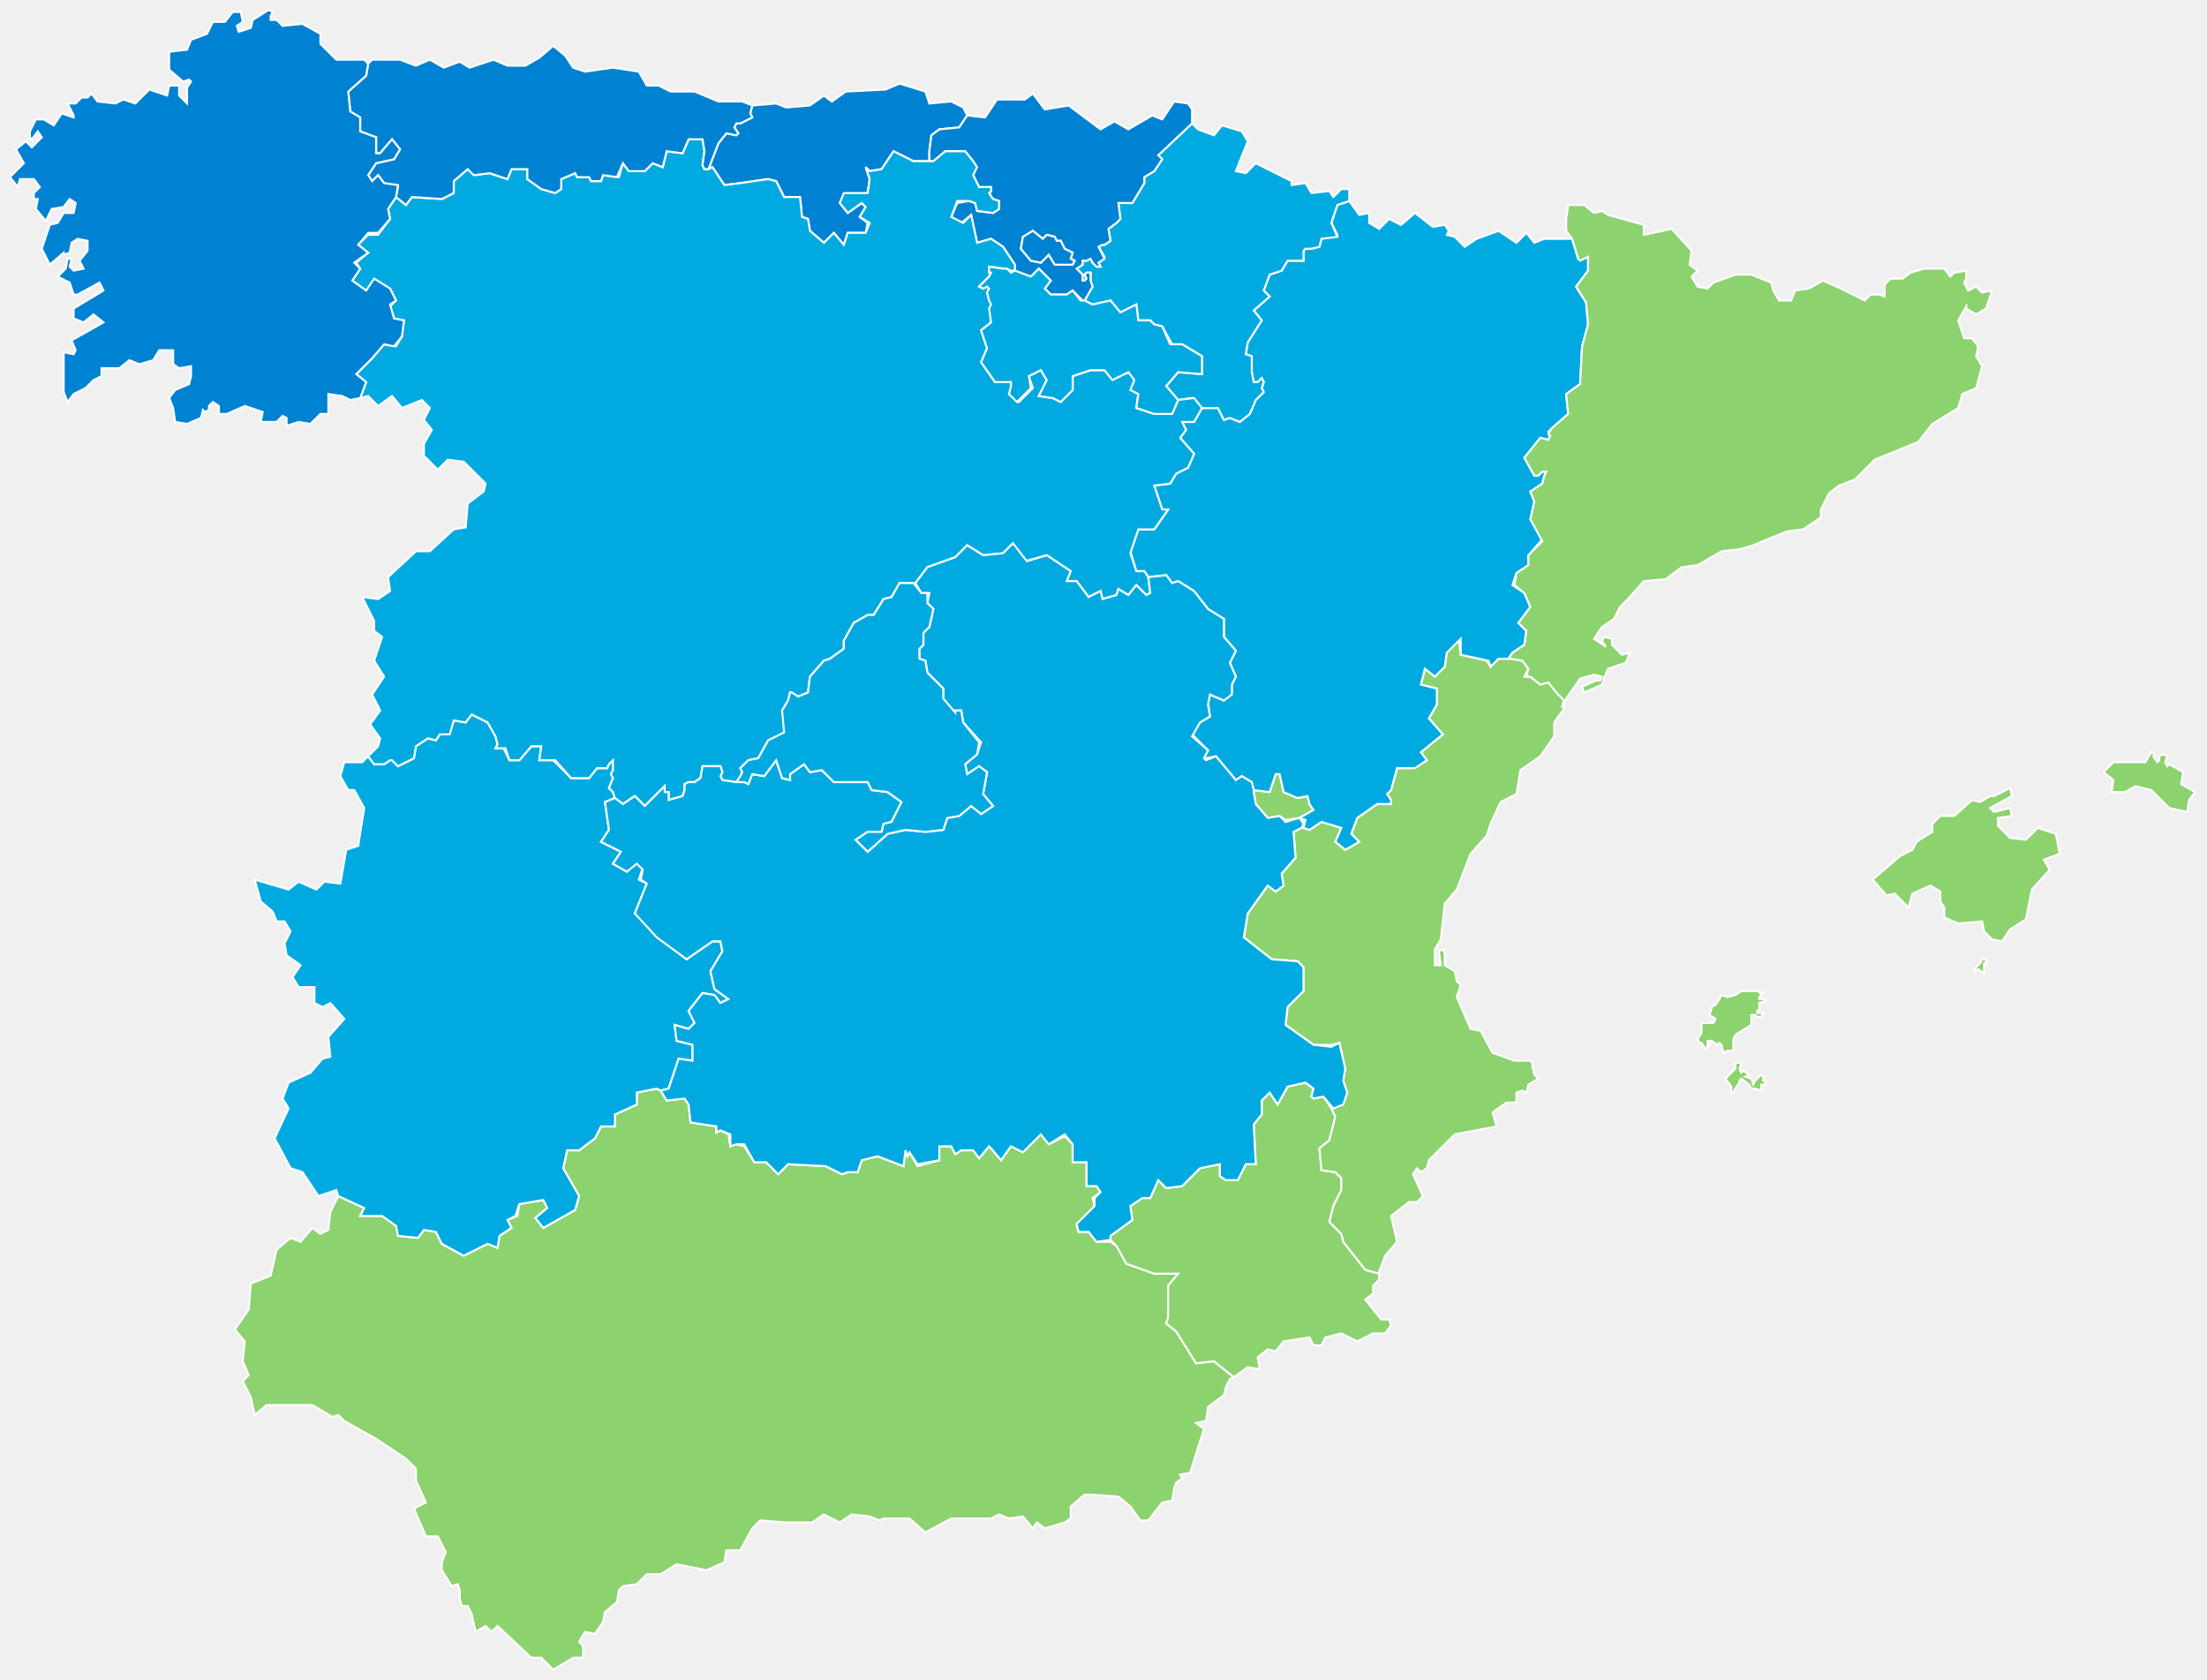
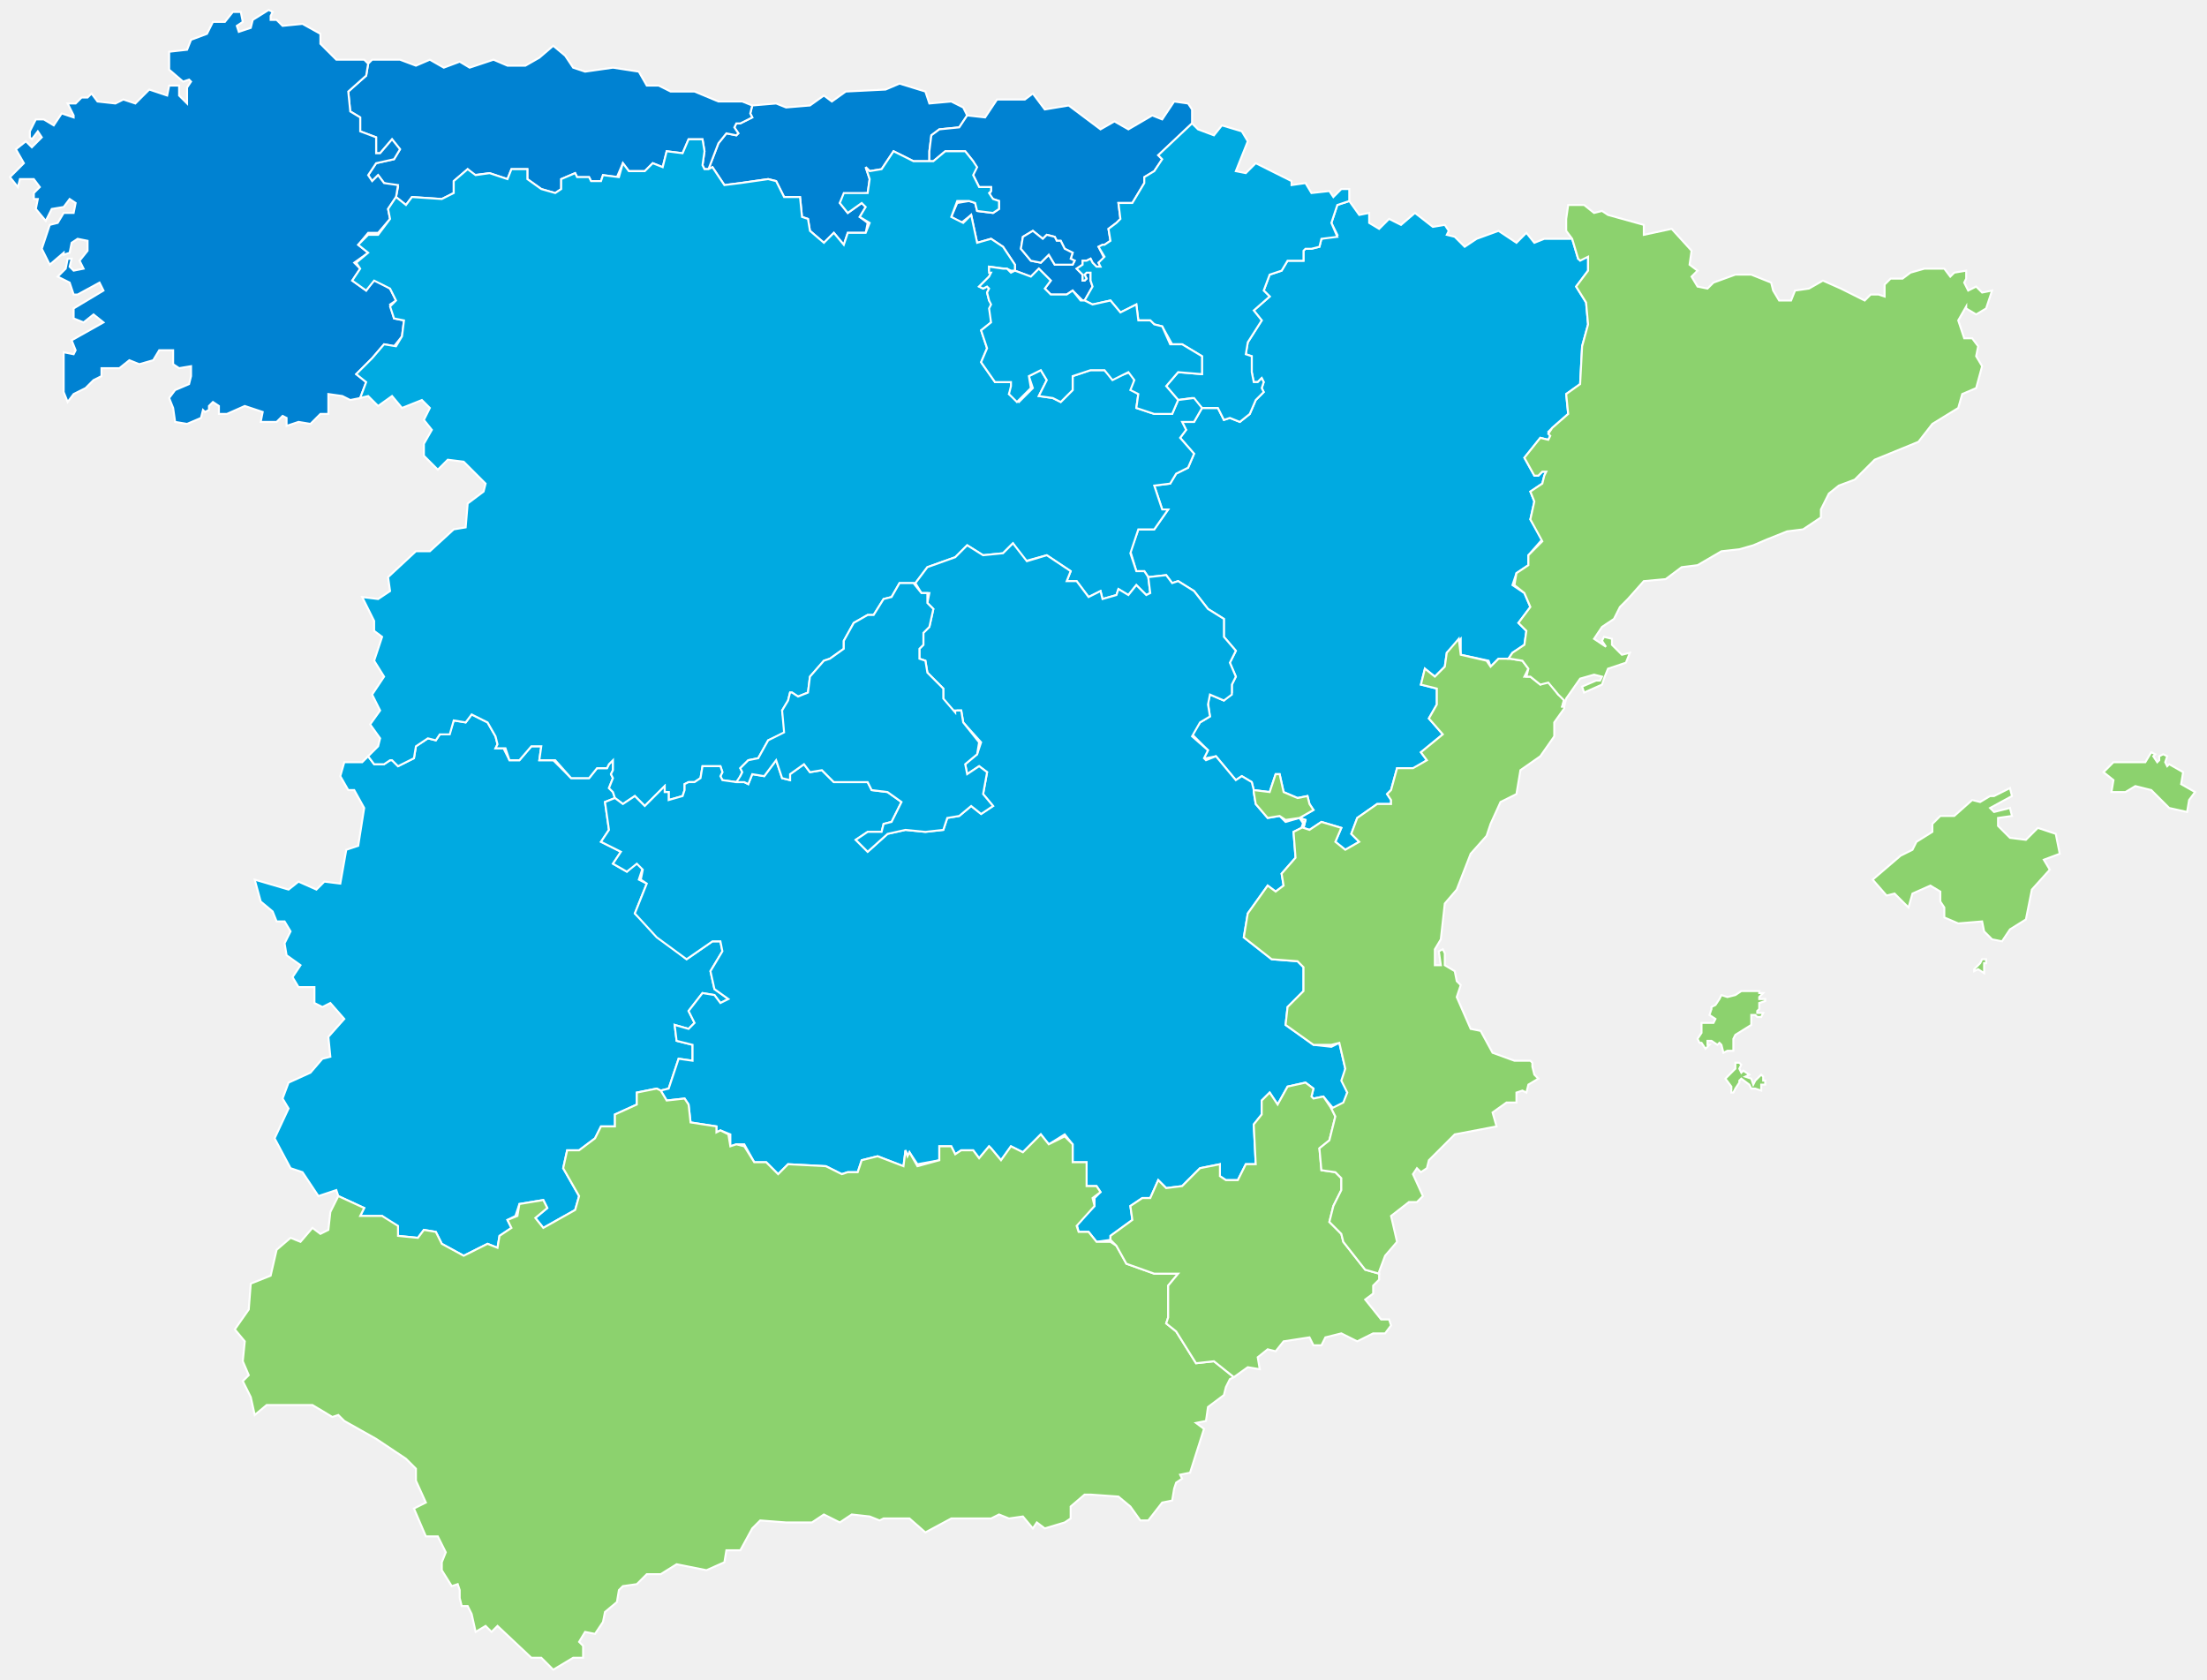
<svg xmlns="http://www.w3.org/2000/svg" viewBox="0 0 1109 844">
-   <path fill="#8cd26e" stroke="#fff" d="m620 692-2 1-2 4-1 4-8 6-1 7-5 1 4 3-7 22-5 1 1 2-3 2-1 3-1 6-5 1-7 9h-4l-5-7-6-5-14-1h-3l-7 6v6l-3 2-10 3-4-3-2 3-5-6-7 1-5-2-4 2h-20l-13 7-8-7h-13l-2 1-5-2-9-1-6 4-8-4-6 4h-13l-13-1-4 4-6 11h-7l-1 6-9 4-15-3-8 5h-7l-5 5-7 1-2 2-1 6-6 5-1 5-4 6-5-1-3 5 2 2v6h-5l-10 6-6-6h-5l-17-16-3 3-3-3-5 3-2-9-2-4h-3l-1-4v-4l-1-3-3 1-5-8v-4l2-5-4-8h-6l-6-14 6-3-5-11v-6l-5-5-6-4-9-6-16-9-3-3-3 1-10-6h-23l-6 5-2-9-3-6-1-2 3-3-3-7 1-10-5-6 7-10 1-13 10-4 3-13 7-6 5 2 6-7 4 3 4-2 1-9 4-8 13 6-2 4h11l8 5v5l10 1 3-4 6 1 3 6 11 6 12-6 5 2 1-6 6-4-2-4 5-2 1-6 12-2 2 4-6 5 4 5 16-9 2-7-8-14 2-9h6l8-6 3-6h7v-6l11-5v-6l10-2 2 1 3 5 9-1 2 3 1 9 13 2v3l2-1 4 2 1 6 3-1 4 1 5 8h6l6 6 5-5 19 1 8 4 3-1h5l2-6 8-2 13 5 1-8 1 3 1-2 4 7 11-3v-7h6l2 4 3-2h6l3 4 5-6 1 1 5 6 5-7 6 3 9-9 4 5 8-4 4 4v9h7v12h5l2 3-4 3 1 4-9 10 1 3h5l4 5h7l3 2 5 9 14 5h12l-5 6v16l-1 3 5 4 10 16 9-1z" />
-   <path fill="#8cd26e" stroke="#fff" d="m699 666-3 4h-6l-8 4-8-4-8 2-1 2-1 2h-4l-2-4-13 2-4 5-4-1-5 4 1 6-6-1-7 5-10-8-9 1-10-16-5-4 1-3v-16l5-6h-12l-14-5-5-9-3-3v-2l11-8-1-7 6-4h4l4-9 4 4 8-1 9-9 10-2v6l3 2h6l4-8h5l-1-20 4-5v-7l4-4 4 6 5-9 9-2 4 3-1 4 1 1 5-1 4 6 2 4-3 12-5 4 1 11 7 1 3 3v6l-4 8-2 8 6 6 1 4 11 14 7 2v3l-3 3v4l-4 3 8 10h4z" />
-   <path fill="#00aae1" stroke="#fff" d="m366 502-4 2-3-4-6-1-7 9 3 6-3 3-7-2 1 8 8 2v8l-7-1-5 15-4 1-2-1-10 2v6l-11 5v6h-7l-3 6-8 6h-6l-2 9 8 14-2 7-16 9-4-5 6-5-2-4-12 2-2 6-4 2 2 4-6 4-1 6-5-2-12 6-11-6-3-6-6-1-3 4-10-1-1-5-7-5h-11l2-4-13-6-1-3-9 3-8-12-6-2-8-15 7-15-3-5 3-8 11-5 6-7 4-1-1-10 8-9-7-8-4 2-4-2v-8h-8l-3-5 4-6-7-5-1-6 3-6-3-5h-4l-2-5-6-5-3-11 17 5 5-4 9 4 4-4 8 1 3-17 6-2 3-19-5-9h-3l-4-7 2-7h9l3-3 3 4h5l3-2h1l3 3 8-4 1-6 6-4 4 1 2-3 5-1 2-6 6 1 3-4 8 4 4 7 1 4-1 2h4l3 6h5l6-7h5l-1 7h7l9 9h9l4-5h5l1-2 2-2v5l-1 2 1 2-2 5 2 2 1 3-5 2 2 14-4 6 10 5-4 6 7 4 5-5 3 3-2 6 4 2-6 15 11 11 15 12 13-9h4l1 5-6 10 2 9z" />
-   <path fill="#8cd26e" stroke="#fff" d="M786 355v1l-5 7v7l-7 10-10 7-2 12-8 4-5 11-2 6-8 9-7 18-6 7-2 18-3 5v8h3l-1-7 2-1 1 2v6l5 3 1 5 2 2-2 6 7 16 5 1 6 11 11 4h8l1 1v2l1 4 2 2-5 3-1 4-2-1-3 1v5h-5l-7 5 2 7-21 4-13 13-1 4-3 2-2-2-2 3 5 11-3 3h-4l-9 7 3 13-6 7-3 8v1l-7-2-11-14-1-4-6-6 2-8 4-8v-6l-3-3-7-1-1-11 5-4 3-12-2-4 6-3 2-5-3-6 2-6-3-13-4 1h-9l-14-10 1-9 8-8v-12l-3-3-13-1-14-11 2-12 10-14 4 3 4-3-1-6 7-8-1-13 4-2 1-3-2-2-7 1-3-2-6 1-6-7-1-6v-1l8 1 3-9h2l2 9 7 3 5-1 1 4 2 3-7 4 3 1-1 4 3 1 6-4 10 3-3 7 5 4 7-4-4-4 3-8 10-7h7v-2l-2-3 2-2 3-11h8l7-4-3-4 11-9-7-8 4-7v-8l-8-2 2-8 5 4 5-5 1-7 6-7 1 8 13 3 2 3 4-4h6l6 1 3 4-2 4h3l5 4 4-2 5 7 3 2-1 4z" />
-   <path fill="#00aae1" stroke="#fff" d="m797 152 1 11-3 11-1 19-7 5 1 10-8 7-2 2 1 2-1 2-4-1-8 10 5 9h2l2-2h2l-1 2-1 4-6 4 2 5-2 9 6 10-7 8v5l-6 4-2 6 6 4 3 7-6 8 4 4-1 7-6 4-2 3h-5l-4 4-1-3-14-3v-8l-7 7-1 7-5 5-5-4-2 8 8 2v8l-4 7 7 8-11 9 3 4-6 4h-9l-3 11-2 2 2 3v2h-7l-10 7-3 8 4 4-7 4-5-4 3-7-10-3-6 4-3-1 1-4-3-1 7-4-2-3-1-4-5 1-7-3-2-9h-2l-3 9-8-1-1-4-5-3-3 2-10-12-5 1h-1l2-4-8-8 4-6 5-3-1-7 1-4 7 3 4-4v-4l2-4-3-7 3-6-6-7v-9l-8-5-7-9-8-5-3 1-3-4-9 1-2-3h-4l-3-10 4-11h8l7-10h-3l-4-12 8-1 3-5 6-3 3-7-7-8 3-4-2-4h6l4-7h8l3 6 3-1 5 2 5-4 3-7 4-4-1-2 1-3-1-2-2 2h-2l-1-5v-8l-3-1 1-6 7-11-4-5 8-7-3-3 3-8 6-2 3-5h8v-5l1-1h3l4-1 1-4 8-2-3-6 3-9 6-2 5 7 5-1v5l5 3 5-5 6 3 7-6 9 7 6-1 2 3-1 2 4 1 5 5 6-4 11-4 9 6 5-5 4 5 5-2h14l3 10h1l4-1v7l-6 8z" />
-   <path fill="#00aae1" stroke="#fff" d="m672 103-3 9 3 7-8 1-1 4-4 1h-3l-1 1v5h-8l-3 5-6 2-3 8 3 3-8 7 4 5-7 11-1 6 3 1v8l1 5h2l2-2 1 2-1 3 1 2-4 4-3 7-5 4-5-2-3 1-3-6h-8l-5-5-7 1-6-7 6-7 12 1v-9l-10-6h-5l-5-9-4-1-2-2h-6l-1-8-8 4-5-6-9 2-4-2 4-7-1-3v-4h-2l-1 1 1 2-1 1h-1v-3l-3-3 3-2v-2h2l2-1 1 2 2 2h2l-1-2 3-3-3-5 2-1h1l3-2-1-6 4-3 2-2-1-8h7l6-10v-3l5-3 4-6-2-2 17-16 3 3 8 3 4-5 10 3 3 5-6 15 5 1 5-5 18 9v2l7-1 3 5 9-1 2 3 4-4h4v6z" />
-   <path fill="#0082d2" stroke="#fff" d="m486 58-4 6-10 1-4 3-1 8v5h-8l-10-5-6 9-6 1-2-2 2 6-1 7-12 1-2 4 4 5 7-5 2 2-3 5 4 3-1 5h-9l-2 6-5-6-5 5-7-6-1-6-3-1-1-10h-8l-4-8-4-1-14 2-8 1-6-9-2 1 5-13 4-5 5 1 1-1-2-3 1-2h2l6-3-1-2 1-4 12-1 5 2 12-1 7-5 4 3 7-5 20-1 7-3 13 4 2 6 11-1 6 3z" />
-   <path fill="#0082d2" stroke="#fff" d="M599 62v-7l-2-3-7-1-6 9-5-2-12 7-7-4-7 4-16-12-12 2-6-8-4 3h-14l-6 9-9-1-4 6-10 1-4 3-1 8v5h2l6-5h10l4 5 1 3-1 4 3 6h6v2l-1 2 2 2 3 1v4l-3 2-8-1-1-4-3-1-6 1-3 7 5 3 5-4 3 14 7-2 6 4 6 9v3l8 3 4-4 6 6-3 4 3 3h8l3-2 5 5h1l4-7-1-3v-4h-2l-1 1 1 2-1 1h-1v-3l-3-3 3-2v-2h2l2-1 1 2 2 2h2l-1-2 3-2-3-6 2-1h1l3-2-1-6 4-3 2-2-1-8h7l6-10v-3l5-3 4-6-2-2zm-60 71h-9l-3-5-4 4-5-1-5-6 1-6 5-3 5 4 2-2 4 1 1 2h2l2 4 4 2-1 3 2 1z" />
-   <path fill="#00aae1" stroke="#fff" d="M600 212h-6l2 4-3 4 7 8-3 7-6 3-3 5-8 1 4 12h3l-7 10h-8l-4 12 3 9h4l2 3 1 8-2 1-5-5-4 5-5-3-1 3-7 2-1-4-6 3-6-8h-5l2-5-12-8-11 3-6-9-5 5-10 1-8-5-6 6-14 5-6 8h-8l-4 7-4 1-5 8h-3l-7 4-5 9v4l-7 5-3 1-7 8-1 8-5 2-3-2h-1l-1 4-3 5 2 11-9 4-5 9-5 1-4 4 1 2-1 2h1l-3 3-7-1-1-2 1-2-1-3h-9l-1 6-3 2h-3l-2 1v3l-1 3-7 2v-4h-2v-3l-3 3-7 7-5-5-6 4-4-3-1-3-2-2 2-5-1-2 1-2v-5l-2 2-1 2h-5l-4 5h-9l-8-9h-8l1-7h-5l-6 7h-5l-2-6h-5l1-2-1-4-4-7-8-4-3 4-6-1-2 7h-5l-2 3-4-1-6 4-1 6-8 4-3-3h-1l-3 2h-5l-3-4 5-5 1-4-5-7 5-7-4-8 6-9-5-8 4-12-4-3v-5l-6-12 8 1 6-4-1-7 14-13h7l12-11 6-1 1-12 8-6 1-4-11-11-8-1-5 5-7-7v-6l4-7-4-5 3-6-4-4-10 4-5-6-7 5-5-5-4 1 3-8-5-4 8-8 6-7 6 1 3-5 1-8-5-1-2-6 3-3-3-6-8-4-4 5-7-5 4-6-2-3 6-5-5-4 5-5h5l6-8-1-5 4-6 5 4 3-4 15 1 6-3v-6l7-6 4 3 7-1 9 3 2-5h8v5l7 5 7 2 3-2v-5l7-3 1 2h6l1 2h5l1-3 8 1 2-7 3 4h8l4-4 5 2 2-8 8 1 3-7h7l1 6-1 7 1 2h2l2-1 6 9 8-1 14-2 4 1 4 8h8l1 10 3 1 1 6 7 6 5-5 5 6 2-6h9l2-5-5-3 3-5-2-2-7 5-4-5 2-5h12l1-7-2-6 2 2 6-1 6-9 10 5h10l6-5h10l4 5 2 3-2 4 3 6h6v2l-1 1 2 3 3 1v4l-3 2-8-1-1-4-3-1h-6l-3 8 6 3 4-4 3 14 7-2 6 4 6 9v3h-2l-2-1h-1l-8-1v2l1 1-1 2-2 2-3 3 2 1 2-1 1 1-1 2 1 4 2 2-1 2v7l-5 4 3 9-3 7 7 10h8l1 2-2 4 5 4 7-7-2-6 6-3 3 5-4 8 7 1 4 2 6-6v-7l9-3h7l4 4 9-3 2 4-1 5 3 2-1 7 9 3h9l3-7 8-1 4 5z" />
-   <path fill="#0082d2" stroke="#fff" d="m377 57 1 2-6 3h-2l-1 2 2 3-1 1-5-1-4 5-5 13h-2l-1-2 1-7-1-6h-7l-3 7-8-1-2 8-5-2-4 4h-8l-3-4-3 7-7-1-1 3h-5l-1-2h-6l-1-2-7 3v5l-3 2-7-2-7-5v-5h-8l-2 5-9-3-8 1-3-3-7 6v6l-6 3-15-1-3 4-5-4 1-5-7-2-3-4-3 3-2-3 4-6 9-2 3-5-4-5-6 7h-2v-8l-8-3v-7l-5-3-1-10 9-8 1-6 2-2h14l8 3 7-3 7 4 8-3 5 3 12-4 7 3h9l7-4 7-6 6 5 4 6 6 2 14-2 13 2 4 7h6l6 3h12l12 5h12l5 2z" />
-   <path fill="#0082d2" stroke="#fff" d="m203 161-1 8-4 5-5-1-6 7-8 8 5 4-3 8-5 1-4-2-7-1v10h-4l-5 5-6-1-6 2v-4l-2-1-3 3h-8l1-5-9-3-9 4h-4v-4l-3-2-2 2v2l-2 1-1-1-1 4-7 3-6-1-1-7-2-5 3-4 7-3 1-4v-5l-6 1-3-2v-7h-7l-3 5-7 2-5-2-5 4h-9v4l-4 2-4 4-6 3-3 4-2-5v-20l5 1 1-2-2-5 16-9-5-4-5 4-5-2v-5l15-9-2-4-11 6h-2l-2-6-6-3 4-4 1-5h2l-1 4 2 2 5-1-2-4 4-5v-5l-5-1-3 2-1 5-3 1v-1l-7 6-4-8 4-12 4-1 3-5h5l1-5-3-2-3 4-6 1-3 6-5-6 1-5h-2v-3l3-3-3-4h-7l-1 4-4-5 7-7-4-7 5-4 3 3 5-5-2-3-3 4-1-1v-3l3-6h4l5 3 4-6 6 2v-1l-3-6h4l3-3h3l2-2 3 4 9 1 4-2 6 2 7-7 9 3 1-5h5v5l4 4v-8l2-3-1-1-3 1-7-6v-9l9-1 2-5 8-3 3-6h6l4-5h4l1 5-3 2 1 3 6-2 1-4 8-5 2 1-1 2v2h3l3 3 10-1 9 5v5l8 8h14l2 2-1 6-9 8 1 10 5 3v7l8 3v8h2l6-7 4 5-3 5-9 2-4 6 2 3 3-3 3 4 7 1-1 6-4 6 1 5-6 7h-5l-5 6 5 4-7 5 3 3-4 6 7 5 4-6 8 5 3 6-3 2 2 7z" />
-   <path fill="#8cd26e" stroke="#fff" d="m988 154-4 7 3 9h4l3 4-1 5 3 5-3 11-7 3-2 7-13 8-7 9-22 9-10 10-8 3-5 4-4 8v4l-9 6-8 1-10 4-7 3-7 2-9 1-12 7-8 1-8 6-11 1-8 9-4 4-3 6-6 4-4 6 6 4-2-3 1-2 4 1v3l5 5 4-1-2 5-9 3-2 5-1 3-9 4-1-3 7-3h2l1-2-4-1-7 2-7 10-1 4h-1l1-3-3-3-5-6-4 1-5-4h-2l1-4-3-4-6-1h-1l2-3 6-4 1-7-4-4 6-8-3-7-5-4 1-6 6-4v-5l7-7-6-11 2-9-2-5 6-4 1-4 1-2h-2l-2 2h-2l-5-9 8-10 4 1 1-2-1-1 2-3 8-7-1-10 7-5 1-19 3-11-1-11-5-8 6-8v-7l-4 2-1-1-3-10-3-4v-6l1-7h8l5 4 4-1 3 2 18 5v5l14-3 10 11-1 7 4 3-3 3 3 5 5 1 3-3 11-4h8l10 4 1 4 3 5h6l2-5 7-1 7-4 9 4 4 2 8 4 3-3h4l3 1v-6l3-3h6l4-3 7-2h10l3 4 2-2 6-1v4l-1 2 2 4 4-2 3 3 5-1-3 9-5 3-5-3zM875 535l-1 2 1 2 1-1 3 2-2 1 3 1 1 3 1-2 3-3 1 1v2h1v2h-2v3l-3-1h-2l-1-2-4-3-1 1v1l-2 3-1 2h-1v-3l-3-4 5-5v-3h2zm-4-13v6h-3l-2 1-1-4-1-1-1 1-3-2h-2v2h1l-2 2-2-3h-1l-1-2 2-3v-5h6l1-2-3-2 1-3v-1l2-1 2-3 1-2 3 1 4-1 3-2h9v1h2l-2 2v1h3v1l-3 1v3l-1 1v1h3l-1 2h-2l-1-1h-2v5l-8 5zm126-34v-4h1v-2h-2l-1 2-3 3v1l2-1 3 2zm9-15-5-1-4-4-1-5-12 1-7-3v-5l-2-3v-5l-5-3-9 4-2 7-7-7-4 1-7-8 14-12 6-3 2-4 8-5v-4l4-4h7l9-8 4 1 5-3h2l8-4 1 4-11 6 2 2 8-2 1 4-7 1v4l6 6 8 1 6-6 9 3 2 10-8 3 3 5-9 10-3 15-8 5zm67-78-5 3h-7l1-6-5-4 5-5h16l3-5 2 1-1 1 2 3 1-1v-2l2-1 2 1-1 3 1 2 1-1 7 4-1 6 7 4-3 4-1 6-9-2-9-9z" />
-   <path fill="#00aae1" stroke="#fff" d="m677 549-2 6-5 2-5-6-5 1-1-1 1-4-4-3-9 2-5 9-4-6-4 4v7l-4 5 1 20h-5l-4 8h-6l-3-2v-6l-10 2-9 9-8 1-4-4-4 9h-4l-6 4 1 7-11 8v2l-7 1-4-5h-5l-1-4 9-9v-4l3-3-2-3h-5v-12h-7v-9l-4-5-8 5-4-5-9 9-6-3-5 7-5-6-1-1-5 6-3-4h-6l-3 2-2-4h-6v7l-11 2-4-6-1 2-1-3-1 8-13-5-8 2-2 6h-5l-3 1-8-4-19-1-5 5-6-6h-6l-5-9h-4l-3 1v-6l-5-2-2 1v-3l-13-2-1-9-2-3-9 1-3-5 4-1 5-15 7 1v-8l-8-2-1-8 7 2 3-3-3-6 7-9 6 1 3 4 4-2-7-5-2-9 6-10-1-5h-4l-13 9-15-11-11-12 6-15-3-2 1-5-3-3-5 4-7-4 4-6-10-5 4-6-2-14 5-2 4 3 6-4 5 5 7-7 3-3v3h2v4l7-2 1-3v-3l2-1h3l3-2 1-6h9l1 3-1 2 1 2 7 1h4l2 1 2-5 6 1 6-8 2 6 1 3 4 1v-3l7-5 3 4 6-1 6 6h17l2 4 8 1 7 5-5 10-4 1-1 4h-7l-6 4 6 6 10-9 9-2 10 1 9-1 2-6 6-1 6-5 5 4 6-4-5-6 2-11-4-3-6 4-1-5 6-5 2-6-9-10-1-6h-2l-1 1-6-6v-6l-8-8-1-6-3-1v-5l2-2v-6l3-3 2-9-3-3 1-5h-4l-3-5 6-8 14-5 6-6 8 5 10-1 5-5 7 9 10-3 12 8-2 5h5l6 8 6-3 1 4 7-2 1-3 5 3 4-5 5 5 2-1-1-8 9-1 3 4 3-1 8 5 7 9 8 5v9l6 7-3 6 3 7-2 4v5l-4 3-7-3-1 5 1 6-5 3-4 7 8 7-2 4 1 1 5-2 10 12 3-2 5 3 1 4v1l1 6 6 7 6-1 3 3 7-2 2 3-1 2-4 2 1 13-7 8 1 6-4 3-4-3-10 14-2 12 14 11 13 1 3 3v12l-8 8-1 9 14 10 9 1 4-2 3 13-1 6zm-73-370v9l-12-1-6 7 6 7-3 7h-9l-9-3 1-7-4-2 2-5-3-4-8 4-4-5h-7l-9 3v7l-6 6-4-2-7-1 4-8-3-5-6 3 1 6-7 7-4-4 1-4v-2h-8l-7-10 3-7-3-9 5-4-1-7 1-2-1-2-1-4 1-2-1-1-2 1-2-1 3-3 2-2 1-2h-1v-3l7 1h2l2 2 2-1 8 3 4-4 6 6-3 4 3 3h8l3-2 4 5h2l4 2 9-2 5 6 8-4 1 8h6l2 2 4 1 4 9h6z" />
-   <path fill="#00aae1" stroke="#fff" d="m499 405-6 4-5-4-6 5-6 1-2 6-9 1-10-1-9 2-10 9-6-6 6-4h7l1-4 4-1 5-10-7-5-8-1-2-4h-17l-6-6-6 1-3-4-7 5v3l-4-1-1-3-2-6-6 8-6-1-2 5-2-1h-4l2-3 1-2-1-2 4-4 5-1 5-9 8-4-1-11 3-5 1-4h1l3 2 5-2 1-8 7-8 3-1 7-5v-4l5-9 7-4h3l5-8 4-1 4-7h7l4 5h3v5l3 3-2 9-3 3v6l-2 2v5l3 1 1 6 8 8v5l6 7v-1h3l1 6 8 10-1 6-6 5 1 5 6-4 4 3-2 11z" />
-   <path fill="#0082d2" stroke="#fff" d="m540 131-1 2h-9l-3-5-4 4-5-1-5-6 1-6 5-3 5 4 2-2 4 1 1 2h2l2 4 4 2-1 3z" />
+   <path data-popover="clima-1" class="cursor-pointer" stroke="#fff" fill="#0082d2" d="m486 58-4 6-10 1-4 3-1 8v5h-8l-10-5-6 9-6 1-2-2 2 6-1 7-12 1-2 4 4 5 7-5 2 2-3 5 4 3-1 5h-9l-2 6-5-6-5 5-7-6-1-6-3-1-1-10h-8l-4-8-4-1-14 2-8 1-6-9-2 1 5-13 4-5 5 1 1-1-2-3 1-2h2l6-3-1-2 1-4 12-1 5 2 12-1 7-5 4 3 7-5 20-1 7-3 13 4 2 6 11-1 6 3z" />
+   <path data-popover="clima-1" class="cursor-pointer" stroke="#fff" fill="#0082d2" d="M599 62v-7l-2-3-7-1-6 9-5-2-12 7-7-4-7 4-16-12-12 2-6-8-4 3h-14l-6 9-9-1-4 6-10 1-4 3-1 8v5h2l6-5h10l4 5 1 3-1 4 3 6h6v2l-1 2 2 2 3 1v4l-3 2-8-1-1-4-3-1-6 1-3 7 5 3 5-4 3 14 7-2 6 4 6 9v3l8 3 4-4 6 6-3 4 3 3h8l3-2 5 5h1l4-7-1-3v-4h-2l-1 1 1 2-1 1h-1v-3l-3-3 3-2v-2h2l2-1 1 2 2 2h2l-1-2 3-2-3-6 2-1h1l3-2-1-6 4-3 2-2-1-8h7l6-10v-3l5-3 4-6-2-2zm-60 71h-9l-3-5-4 4-5-1-5-6 1-6 5-3 5 4 2-2 4 1 1 2h2l2 4 4 2-1 3 2 1z" />
+   <path data-popover="clima-1" class="cursor-pointer" stroke="#fff" fill="#0082d2" d="m377 57 1 2-6 3h-2l-1 2 2 3-1 1-5-1-4 5-5 13h-2l-1-2 1-7-1-6h-7l-3 7-8-1-2 8-5-2-4 4h-8l-3-4-3 7-7-1-1 3h-5l-1-2h-6l-1-2-7 3v5l-3 2-7-2-7-5v-5h-8l-2 5-9-3-8 1-3-3-7 6v6l-6 3-15-1-3 4-5-4 1-5-7-2-3-4-3 3-2-3 4-6 9-2 3-5-4-5-6 7h-2v-8l-8-3v-7l-5-3-1-10 9-8 1-6 2-2h14l8 3 7-3 7 4 8-3 5 3 12-4 7 3h9l7-4 7-6 6 5 4 6 6 2 14-2 13 2 4 7h6l6 3h12l12 5h12l5 2z" />
+   <path data-popover="clima-1" class="cursor-pointer" stroke="#fff" fill="#0082d2" d="m203 161-1 8-4 5-5-1-6 7-8 8 5 4-3 8-5 1-4-2-7-1v10h-4l-5 5-6-1-6 2v-4l-2-1-3 3h-8l1-5-9-3-9 4h-4v-4l-3-2-2 2v2l-2 1-1-1-1 4-7 3-6-1-1-7-2-5 3-4 7-3 1-4v-5l-6 1-3-2v-7h-7l-3 5-7 2-5-2-5 4h-9v4l-4 2-4 4-6 3-3 4-2-5v-20l5 1 1-2-2-5 16-9-5-4-5 4-5-2v-5l15-9-2-4-11 6h-2l-2-6-6-3 4-4 1-5h2l-1 4 2 2 5-1-2-4 4-5v-5l-5-1-3 2-1 5-3 1v-1l-7 6-4-8 4-12 4-1 3-5h5l1-5-3-2-3 4-6 1-3 6-5-6 1-5h-2v-3l3-3-3-4h-7l-1 4-4-5 7-7-4-7 5-4 3 3 5-5-2-3-3 4-1-1v-3l3-6h4l5 3 4-6 6 2v-1l-3-6h4l3-3h3l2-2 3 4 9 1 4-2 6 2 7-7 9 3 1-5h5v5l4 4v-8l2-3-1-1-3 1-7-6v-9l9-1 2-5 8-3 3-6h6l4-5h4l1 5-3 2 1 3 6-2 1-4 8-5 2 1-1 2v2h3l3 3 10-1 9 5v5l8 8h14l2 2-1 6-9 8 1 10 5 3v7l8 3v8h2l6-7 4 5-3 5-9 2-4 6 2 3 3-3 3 4 7 1-1 6-4 6 1 5-6 7h-5l-5 6 5 4-7 5 3 3-4 6 7 5 4-6 8 5 3 6-3 2 2 7z" />
+   <path data-popover="clima-1" class="cursor-pointer" stroke="#fff" fill="#0082d2" d="m540 131-1 2h-9l-3-5-4 4-5-1-5-6 1-6 5-3 5 4 2-2 4 1 1 2h2l2 4 4 2-1 3z" />
+   <path data-popover="clima-2" class="cursor-pointer" stroke="#fff" fill="#00aae1" d="m366 502-4 2-3-4-6-1-7 9 3 6-3 3-7-2 1 8 8 2v8l-7-1-5 15-4 1-2-1-10 2v6l-11 5v6h-7l-3 6-8 6h-6l-2 9 8 14-2 7-16 9-4-5 6-5-2-4-12 2-2 6-4 2 2 4-6 4-1 6-5-2-12 6-11-6-3-6-6-1-3 4-10-1-1-5-7-5h-11l2-4-13-6-1-3-9 3-8-12-6-2-8-15 7-15-3-5 3-8 11-5 6-7 4-1-1-10 8-9-7-8-4 2-4-2v-8h-8l-3-5 4-6-7-5-1-6 3-6-3-5h-4l-2-5-6-5-3-11 17 5 5-4 9 4 4-4 8 1 3-17 6-2 3-19-5-9h-3l-4-7 2-7h9l3-3 3 4h5l3-2h1l3 3 8-4 1-6 6-4 4 1 2-3 5-1 2-6 6 1 3-4 8 4 4 7 1 4-1 2h4l3 6h5l6-7h5l-1 7h7l9 9h9l4-5h5l1-2 2-2v5l-1 2 1 2-2 5 2 2 1 3-5 2 2 14-4 6 10 5-4 6 7 4 5-5 3 3-2 6 4 2-6 15 11 11 15 12 13-9h4l1 5-6 10 2 9z" />
+   <path data-popover="clima-2" class="cursor-pointer" stroke="#fff" fill="#00aae1" d="m797 152 1 11-3 11-1 19-7 5 1 10-8 7-2 2 1 2-1 2-4-1-8 10 5 9h2l2-2h2l-1 2-1 4-6 4 2 5-2 9 6 10-7 8v5l-6 4-2 6 6 4 3 7-6 8 4 4-1 7-6 4-2 3h-5l-4 4-1-3-14-3v-8l-7 7-1 7-5 5-5-4-2 8 8 2v8l-4 7 7 8-11 9 3 4-6 4h-9l-3 11-2 2 2 3v2h-7l-10 7-3 8 4 4-7 4-5-4 3-7-10-3-6 4-3-1 1-4-3-1 7-4-2-3-1-4-5 1-7-3-2-9h-2l-3 9-8-1-1-4-5-3-3 2-10-12-5 1h-1l2-4-8-8 4-6 5-3-1-7 1-4 7 3 4-4v-4l2-4-3-7 3-6-6-7v-9l-8-5-7-9-8-5-3 1-3-4-9 1-2-3h-4l-3-10 4-11h8l7-10h-3l-4-12 8-1 3-5 6-3 3-7-7-8 3-4-2-4h6l4-7h8l3 6 3-1 5 2 5-4 3-7 4-4-1-2 1-3-1-2-2 2h-2l-1-5v-8l-3-1 1-6 7-11-4-5 8-7-3-3 3-8 6-2 3-5h8v-5l1-1h3l4-1 1-4 8-2-3-6 3-9 6-2 5 7 5-1v5l5 3 5-5 6 3 7-6 9 7 6-1 2 3-1 2 4 1 5 5 6-4 11-4 9 6 5-5 4 5 5-2h14l3 10h1l4-1v7l-6 8z" />
+   <path data-popover="clima-2" class="cursor-pointer" stroke="#fff" fill="#00aae1" d="m672 103-3 9 3 7-8 1-1 4-4 1h-3l-1 1v5h-8l-3 5-6 2-3 8 3 3-8 7 4 5-7 11-1 6 3 1v8l1 5h2l2-2 1 2-1 3 1 2-4 4-3 7-5 4-5-2-3 1-3-6h-8l-5-5-7 1-6-7 6-7 12 1v-9l-10-6h-5l-5-9-4-1-2-2h-6l-1-8-8 4-5-6-9 2-4-2 4-7-1-3v-4h-2l-1 1 1 2-1 1h-1v-3l-3-3 3-2v-2h2l2-1 1 2 2 2h2l-1-2 3-3-3-5 2-1h1l3-2-1-6 4-3 2-2-1-8h7l6-10v-3l5-3 4-6-2-2 17-16 3 3 8 3 4-5 10 3 3 5-6 15 5 1 5-5 18 9v2l7-1 3 5 9-1 2 3 4-4h4v6z" />
+   <path data-popover="clima-2" class="cursor-pointer" stroke="#fff" fill="#00aae1" d="M600 212h-6l2 4-3 4 7 8-3 7-6 3-3 5-8 1 4 12h3l-7 10h-8l-4 12 3 9h4l2 3 1 8-2 1-5-5-4 5-5-3-1 3-7 2-1-4-6 3-6-8h-5l2-5-12-8-11 3-6-9-5 5-10 1-8-5-6 6-14 5-6 8h-8l-4 7-4 1-5 8h-3l-7 4-5 9v4l-7 5-3 1-7 8-1 8-5 2-3-2h-1l-1 4-3 5 2 11-9 4-5 9-5 1-4 4 1 2-1 2h1l-3 3-7-1-1-2 1-2-1-3h-9l-1 6-3 2h-3l-2 1v3l-1 3-7 2v-4h-2v-3l-3 3-7 7-5-5-6 4-4-3-1-3-2-2 2-5-1-2 1-2v-5l-2 2-1 2h-5l-4 5h-9l-8-9h-8l1-7h-5l-6 7h-5l-2-6h-5l1-2-1-4-4-7-8-4-3 4-6-1-2 7h-5l-2 3-4-1-6 4-1 6-8 4-3-3h-1l-3 2h-5l-3-4 5-5 1-4-5-7 5-7-4-8 6-9-5-8 4-12-4-3v-5l-6-12 8 1 6-4-1-7 14-13h7l12-11 6-1 1-12 8-6 1-4-11-11-8-1-5 5-7-7v-6l4-7-4-5 3-6-4-4-10 4-5-6-7 5-5-5-4 1 3-8-5-4 8-8 6-7 6 1 3-5 1-8-5-1-2-6 3-3-3-6-8-4-4 5-7-5 4-6-2-3 6-5-5-4 5-5h5l6-8-1-5 4-6 5 4 3-4 15 1 6-3v-6l7-6 4 3 7-1 9 3 2-5h8v5l7 5 7 2 3-2v-5l7-3 1 2h6l1 2h5l1-3 8 1 2-7 3 4h8l4-4 5 2 2-8 8 1 3-7h7l1 6-1 7 1 2h2l2-1 6 9 8-1 14-2 4 1 4 8h8l1 10 3 1 1 6 7 6 5-5 5 6 2-6h9l2-5-5-3 3-5-2-2-7 5-4-5 2-5h12l1-7-2-6 2 2 6-1 6-9 10 5h10l6-5h10l4 5 2 3-2 4 3 6h6v2l-1 1 2 3 3 1v4l-3 2-8-1-1-4-3-1h-6l-3 8 6 3 4-4 3 14 7-2 6 4 6 9v3h-2l-2-1h-1l-8-1v2l1 1-1 2-2 2-3 3 2 1 2-1 1 1-1 2 1 4 2 2-1 2v7l-5 4 3 9-3 7 7 10h8l1 2-2 4 5 4 7-7-2-6 6-3 3 5-4 8 7 1 4 2 6-6v-7l9-3h7l4 4 9-3 2 4-1 5 3 2-1 7 9 3h9l3-7 8-1 4 5z" />
+   <path data-popover="clima-2" class="cursor-pointer" stroke="#fff" fill="#00aae1" d="m677 549-2 6-5 2-5-6-5 1-1-1 1-4-4-3-9 2-5 9-4-6-4 4v7l-4 5 1 20h-5l-4 8h-6l-3-2v-6l-10 2-9 9-8 1-4-4-4 9h-4l-6 4 1 7-11 8v2l-7 1-4-5h-5l-1-4 9-9v-4l3-3-2-3h-5v-12h-7v-9l-4-5-8 5-4-5-9 9-6-3-5 7-5-6-1-1-5 6-3-4h-6l-3 2-2-4h-6v7l-11 2-4-6-1 2-1-3-1 8-13-5-8 2-2 6h-5l-3 1-8-4-19-1-5 5-6-6h-6l-5-9h-4l-3 1v-6l-5-2-2 1v-3l-13-2-1-9-2-3-9 1-3-5 4-1 5-15 7 1v-8l-8-2-1-8 7 2 3-3-3-6 7-9 6 1 3 4 4-2-7-5-2-9 6-10-1-5h-4l-13 9-15-11-11-12 6-15-3-2 1-5-3-3-5 4-7-4 4-6-10-5 4-6-2-14 5-2 4 3 6-4 5 5 7-7 3-3v3h2v4l7-2 1-3v-3l2-1h3l3-2 1-6h9l1 3-1 2 1 2 7 1h4l2 1 2-5 6 1 6-8 2 6 1 3 4 1v-3l7-5 3 4 6-1 6 6h17l2 4 8 1 7 5-5 10-4 1-1 4h-7l-6 4 6 6 10-9 9-2 10 1 9-1 2-6 6-1 6-5 5 4 6-4-5-6 2-11-4-3-6 4-1-5 6-5 2-6-9-10-1-6h-2l-1 1-6-6v-6l-8-8-1-6-3-1v-5l2-2v-6l3-3 2-9-3-3 1-5h-4l-3-5 6-8 14-5 6-6 8 5 10-1 5-5 7 9 10-3 12 8-2 5h5l6 8 6-3 1 4 7-2 1-3 5 3 4-5 5 5 2-1-1-8 9-1 3 4 3-1 8 5 7 9 8 5v9l6 7-3 6 3 7-2 4v5l-4 3-7-3-1 5 1 6-5 3-4 7 8 7-2 4 1 1 5-2 10 12 3-2 5 3 1 4v1l1 6 6 7 6-1 3 3 7-2 2 3-1 2-4 2 1 13-7 8 1 6-4 3-4-3-10 14-2 12 14 11 13 1 3 3v12l-8 8-1 9 14 10 9 1 4-2 3 13-1 6zm-73-370v9l-12-1-6 7 6 7-3 7h-9l-9-3 1-7-4-2 2-5-3-4-8 4-4-5h-7l-9 3v7l-6 6-4-2-7-1 4-8-3-5-6 3 1 6-7 7-4-4 1-4v-2h-8l-7-10 3-7-3-9 5-4-1-7 1-2-1-2-1-4 1-2-1-1-2 1-2-1 3-3 2-2 1-2h-1v-3l7 1h2l2 2 2-1 8 3 4-4 6 6-3 4 3 3h8l3-2 4 5h2l4 2 9-2 5 6 8-4 1 8h6l2 2 4 1 4 9h6z" />
+   <path data-popover="clima-2" class="cursor-pointer" stroke="#fff" fill="#00aae1" d="m499 405-6 4-5-4-6 5-6 1-2 6-9 1-10-1-9 2-10 9-6-6 6-4h7l1-4 4-1 5-10-7-5-8-1-2-4h-17l-6-6-6 1-3-4-7 5v3l-4-1-1-3-2-6-6 8-6-1-2 5-2-1h-4l2-3 1-2-1-2 4-4 5-1 5-9 8-4-1-11 3-5 1-4h1l3 2 5-2 1-8 7-8 3-1 7-5v-4l5-9 7-4h3l5-8 4-1 4-7h7l4 5h3v5l3 3-2 9-3 3v6l-2 2v5l3 1 1 6 8 8v5l6 7v-1h3l1 6 8 10-1 6-6 5 1 5 6-4 4 3-2 11z" />
+   <path data-popover="clima-3" class="cursor-pointer" stroke="#fff" fill="#8cd26e" d="m620 692-2 1-2 4-1 4-8 6-1 7-5 1 4 3-7 22-5 1 1 2-3 2-1 3-1 6-5 1-7 9h-4l-5-7-6-5-14-1h-3l-7 6v6l-3 2-10 3-4-3-2 3-5-6-7 1-5-2-4 2h-20l-13 7-8-7h-13l-2 1-5-2-9-1-6 4-8-4-6 4h-13l-13-1-4 4-6 11h-7l-1 6-9 4-15-3-8 5h-7l-5 5-7 1-2 2-1 6-6 5-1 5-4 6-5-1-3 5 2 2v6h-5l-10 6-6-6h-5l-17-16-3 3-3-3-5 3-2-9-2-4h-3l-1-4v-4l-1-3-3 1-5-8v-4l2-5-4-8h-6l-6-14 6-3-5-11v-6l-5-5-6-4-9-6-16-9-3-3-3 1-10-6h-23l-6 5-2-9-3-6-1-2 3-3-3-7 1-10-5-6 7-10 1-13 10-4 3-13 7-6 5 2 6-7 4 3 4-2 1-9 4-8 13 6-2 4h11l8 5v5l10 1 3-4 6 1 3 6 11 6 12-6 5 2 1-6 6-4-2-4 5-2 1-6 12-2 2 4-6 5 4 5 16-9 2-7-8-14 2-9h6l8-6 3-6h7v-6l11-5v-6l10-2 2 1 3 5 9-1 2 3 1 9 13 2v3l2-1 4 2 1 6 3-1 4 1 5 8h6l6 6 5-5 19 1 8 4 3-1h5l2-6 8-2 13 5 1-8 1 3 1-2 4 7 11-3v-7h6l2 4 3-2h6l3 4 5-6 1 1 5 6 5-7 6 3 9-9 4 5 8-4 4 4v9h7v12h5l2 3-4 3 1 4-9 10 1 3h5l4 5h7l3 2 5 9 14 5h12l-5 6v16l-1 3 5 4 10 16 9-1z" />
+   <path data-popover="clima-3" class="cursor-pointer" stroke="#fff" fill="#8cd26e" d="m699 666-3 4h-6l-8 4-8-4-8 2-1 2-1 2h-4l-2-4-13 2-4 5-4-1-5 4 1 6-6-1-7 5-10-8-9 1-10-16-5-4 1-3v-16l5-6h-12l-14-5-5-9-3-3v-2l11-8-1-7 6-4h4l4-9 4 4 8-1 9-9 10-2v6l3 2h6l4-8h5l-1-20 4-5v-7l4-4 4 6 5-9 9-2 4 3-1 4 1 1 5-1 4 6 2 4-3 12-5 4 1 11 7 1 3 3v6l-4 8-2 8 6 6 1 4 11 14 7 2v3l-3 3v4l-4 3 8 10h4z" />
+   <path data-popover="clima-3" class="cursor-pointer" stroke="#fff" fill="#8cd26e" d="M786 355v1l-5 7v7l-7 10-10 7-2 12-8 4-5 11-2 6-8 9-7 18-6 7-2 18-3 5v8h3l-1-7 2-1 1 2v6l5 3 1 5 2 2-2 6 7 16 5 1 6 11 11 4h8l1 1v2l1 4 2 2-5 3-1 4-2-1-3 1v5h-5l-7 5 2 7-21 4-13 13-1 4-3 2-2-2-2 3 5 11-3 3h-4l-9 7 3 13-6 7-3 8v1l-7-2-11-14-1-4-6-6 2-8 4-8v-6l-3-3-7-1-1-11 5-4 3-12-2-4 6-3 2-5-3-6 2-6-3-13-4 1h-9l-14-10 1-9 8-8v-12l-3-3-13-1-14-11 2-12 10-14 4 3 4-3-1-6 7-8-1-13 4-2 1-3-2-2-7 1-3-2-6 1-6-7-1-6v-1l8 1 3-9h2l2 9 7 3 5-1 1 4 2 3-7 4 3 1-1 4 3 1 6-4 10 3-3 7 5 4 7-4-4-4 3-8 10-7h7v-2l-2-3 2-2 3-11h8l7-4-3-4 11-9-7-8 4-7v-8l-8-2 2-8 5 4 5-5 1-7 6-7 1 8 13 3 2 3 4-4h6l6 1 3 4-2 4h3l5 4 4-2 5 7 3 2-1 4z" />
+   <path data-popover="clima-3" class="cursor-pointer" stroke="#fff" fill="#8cd26e" d="m988 154-4 7 3 9h4l3 4-1 5 3 5-3 11-7 3-2 7-13 8-7 9-22 9-10 10-8 3-5 4-4 8v4l-9 6-8 1-10 4-7 3-7 2-9 1-12 7-8 1-8 6-11 1-8 9-4 4-3 6-6 4-4 6 6 4-2-3 1-2 4 1v3l5 5 4-1-2 5-9 3-2 5-1 3-9 4-1-3 7-3h2l1-2-4-1-7 2-7 10-1 4h-1l1-3-3-3-5-6-4 1-5-4h-2l1-4-3-4-6-1h-1l2-3 6-4 1-7-4-4 6-8-3-7-5-4 1-6 6-4v-5l7-7-6-11 2-9-2-5 6-4 1-4 1-2h-2l-2 2h-2l-5-9 8-10 4 1 1-2-1-1 2-3 8-7-1-10 7-5 1-19 3-11-1-11-5-8 6-8v-7l-4 2-1-1-3-10-3-4v-6l1-7h8l5 4 4-1 3 2 18 5v5l14-3 10 11-1 7 4 3-3 3 3 5 5 1 3-3 11-4h8l10 4 1 4 3 5h6l2-5 7-1 7-4 9 4 4 2 8 4 3-3h4l3 1v-6l3-3h6l4-3 7-2h10l3 4 2-2 6-1v4l-1 2 2 4 4-2 3 3 5-1-3 9-5 3-5-3zM875 535l-1 2 1 2 1-1 3 2-2 1 3 1 1 3 1-2 3-3 1 1v2h1v2h-2v3l-3-1h-2l-1-2-4-3-1 1v1l-2 3-1 2h-1v-3l-3-4 5-5v-3h2zm-4-13v6h-3l-2 1-1-4-1-1-1 1-3-2h-2v2h1l-2 2-2-3h-1l-1-2 2-3v-5h6l1-2-3-2 1-3v-1l2-1 2-3 1-2 3 1 4-1 3-2h9v1h2l-2 2v1h3v1l-3 1v3l-1 1v1h3l-1 2h-2l-1-1h-2v5l-8 5zm126-34v-4h1v-2h-2l-1 2-3 3v1l2-1 3 2zm9-15-5-1-4-4-1-5-12 1-7-3v-5l-2-3v-5l-5-3-9 4-2 7-7-7-4 1-7-8 14-12 6-3 2-4 8-5v-4l4-4h7l9-8 4 1 5-3h2l8-4 1 4-11 6 2 2 8-2 1 4-7 1v4l6 6 8 1 6-6 9 3 2 10-8 3 3 5-9 10-3 15-8 5zm67-78-5 3h-7l1-6-5-4 5-5h16l3-5 2 1-1 1 2 3 1-1v-2l2-1 2 1-1 3 1 2 1-1 7 4-1 6 7 4-3 4-1 6-9-2-9-9z" />
</svg>
